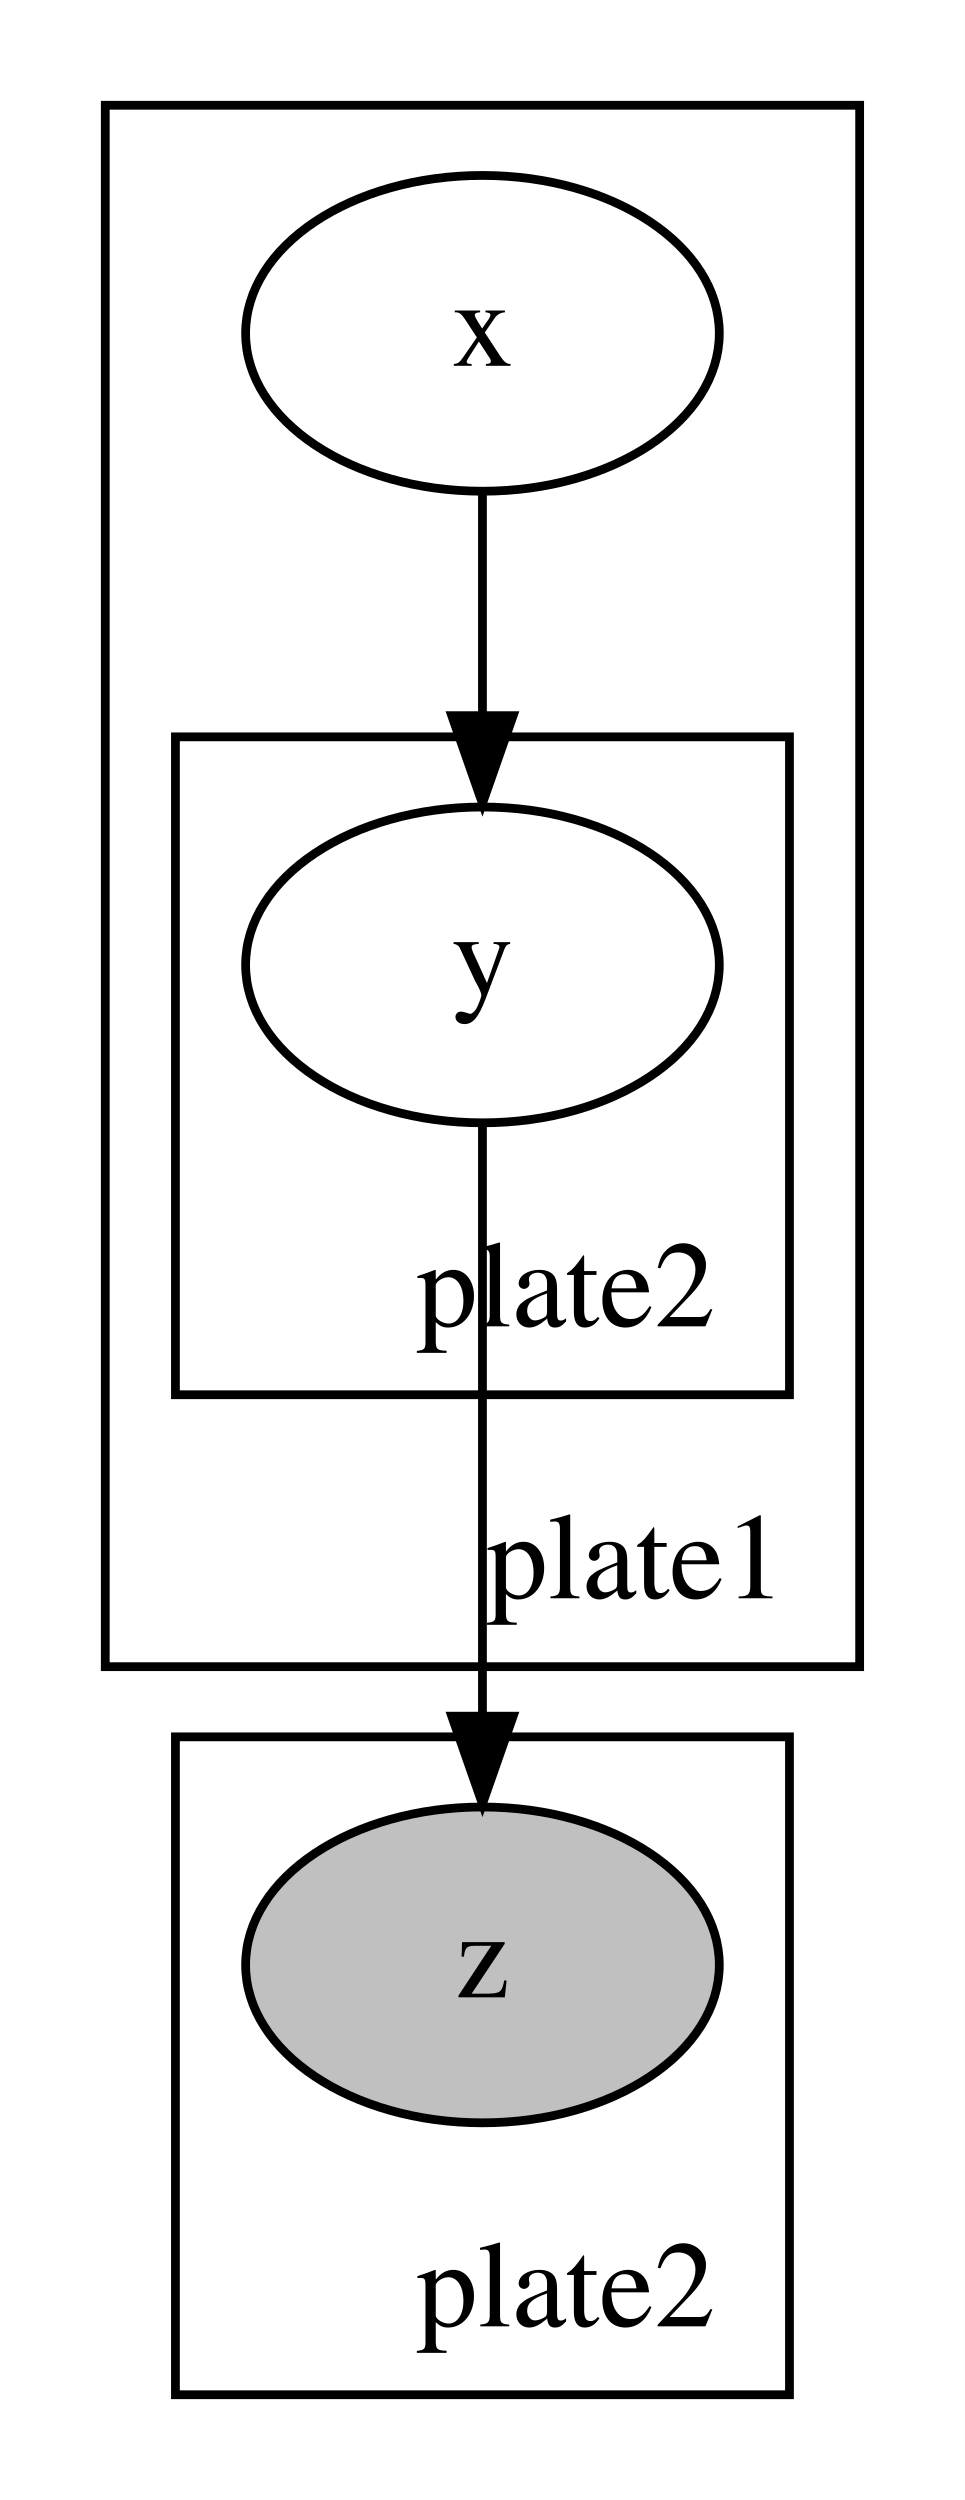
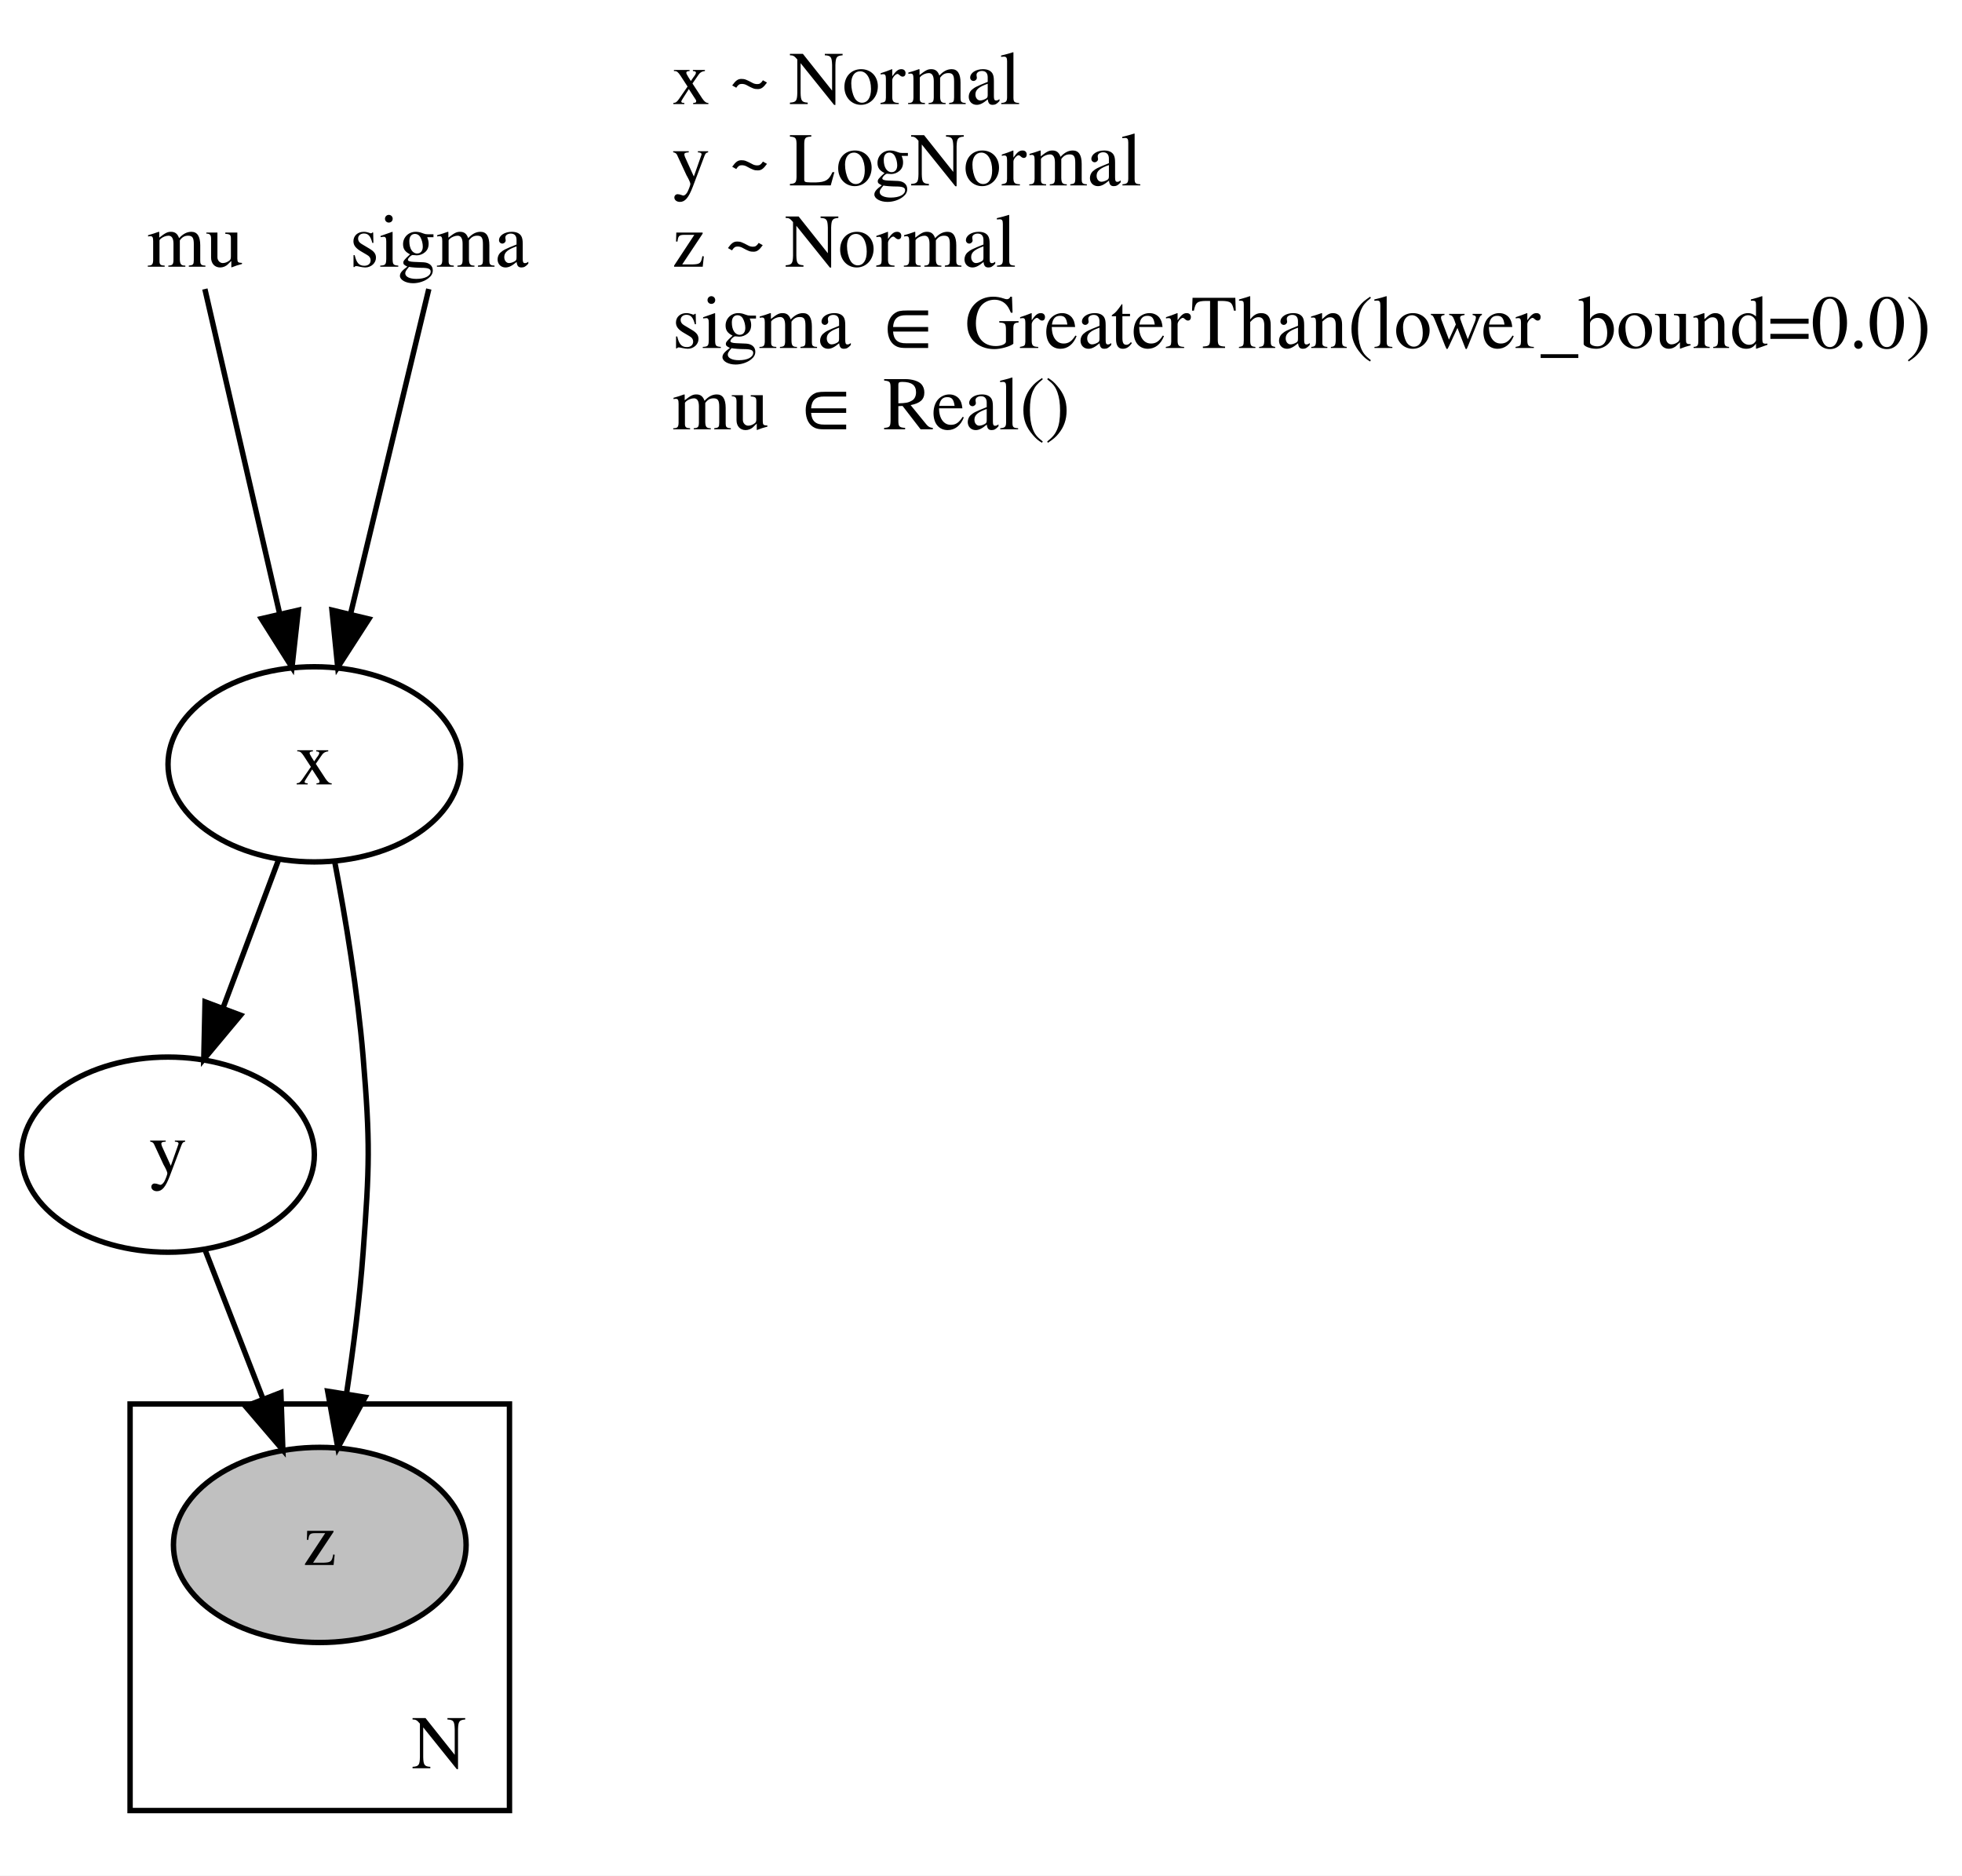
- <svg xmlns="http://www.w3.org/2000/svg" width="110pt" height="285pt" viewBox="0.00 0.00 110.00 285.00">
-   <g id="graph0" class="graph" transform="scale(1 1) rotate(0) translate(4 281)">
-     <polygon fill="#ffffff" stroke="transparent" points="-4,4 -4,-281 106,-281 106,4 -4,4" />
+ <svg xmlns="http://www.w3.org/2000/svg" width="362pt" height="346pt" viewBox="0.00 0.00 362.00 346.00">
+   <g id="graph0" class="graph" transform="scale(1 1) rotate(0) translate(4 342)">
+     <polygon fill="#ffffff" stroke="transparent" points="-4,4 -4,-342 358,-342 358,4 -4,4" />
    <g id="clust1" class="cluster">
-       <polygon fill="none" stroke="#000000" points="8,-91 8,-269 94,-269 94,-91 8,-91" />
-       <text text-anchor="middle" x="68.5" y="-98.8" font-family="Times,serif" font-size="14.00" fill="#000000">plate1</text>
-     </g>
-     <g id="clust2" class="cluster">
-       <polygon fill="none" stroke="#000000" points="16,-122 16,-197 86,-197 86,-122 16,-122" />
-       <text text-anchor="middle" x="60.5" y="-129.8" font-family="Times,serif" font-size="14.00" fill="#000000">plate2</text>
-     </g>
-     <g id="clust3" class="cluster">
-       <polygon fill="none" stroke="#000000" points="16,-8 16,-83 86,-83 86,-8 16,-8" />
-       <text text-anchor="middle" x="60.5" y="-15.8" font-family="Times,serif" font-size="14.00" fill="#000000">plate2</text>
+       <polygon fill="none" stroke="#000000" points="20,-8 20,-83 90,-83 90,-8 20,-8" />
+       <text text-anchor="middle" x="77" y="-15.8" font-family="Times,serif" font-size="14.00" fill="#000000">N</text>
    </g>
    <g id="node1" class="node">
-       <ellipse fill="#ffffff" stroke="#000000" cx="51" cy="-243" rx="27" ry="18" />
-       <text text-anchor="middle" x="51" y="-239.3" font-family="Times,serif" font-size="14.00" fill="#000000">x</text>
+       <ellipse fill="#ffffff" stroke="#000000" cx="54" cy="-201" rx="27" ry="18" />
+       <text text-anchor="middle" x="54" y="-197.3" font-family="Times,serif" font-size="14.00" fill="#000000">x</text>
    </g>
    <g id="node2" class="node">
-       <ellipse fill="#ffffff" stroke="#000000" cx="51" cy="-171" rx="27" ry="18" />
-       <text text-anchor="middle" x="51" y="-167.3" font-family="Times,serif" font-size="14.00" fill="#000000">y</text>
+       <ellipse fill="#ffffff" stroke="#000000" cx="27" cy="-129" rx="27" ry="18" />
+       <text text-anchor="middle" x="27" y="-125.3" font-family="Times,serif" font-size="14.00" fill="#000000">y</text>
    </g>
    <g id="edge1" class="edge">
-       <path fill="none" stroke="#000000" d="M51,-224.831C51,-217.131 51,-207.974 51,-199.417" />
-       <polygon fill="#000000" stroke="#000000" points="54.5,-199.413 51,-189.413 47.5,-199.413 54.5,-199.413" />
+       <path fill="none" stroke="#000000" d="M47.326,-183.202C44.252,-175.006 40.538,-165.102 37.13,-156.014" />
+       <polygon fill="#000000" stroke="#000000" points="40.386,-154.727 33.597,-146.593 33.831,-157.185 40.386,-154.727" />
+     </g>
+     <g id="node5" class="node">
+       <ellipse fill="#c0c0c0" stroke="#000000" cx="55" cy="-57" rx="27" ry="18" />
+       <text text-anchor="middle" x="55" y="-53.3" font-family="Times,serif" font-size="14.00" fill="#000000">z</text>
+     </g>
+     <g id="edge2" class="edge">
+       <path fill="none" stroke="#000000" d="M57.747,-183.093C59.747,-172.624 61.997,-159.124 63,-147 64.32,-131.054 64.176,-126.957 63,-111 62.373,-102.493 61.199,-93.294 59.938,-84.94" />
+       <polygon fill="#000000" stroke="#000000" points="63.372,-84.246 58.331,-74.926 56.46,-85.355 63.372,-84.246" />
+     </g>
+     <g id="edge3" class="edge">
+       <path fill="none" stroke="#000000" d="M33.778,-111.571C36.987,-103.319 40.894,-93.274 44.476,-84.062" />
+       <polygon fill="#000000" stroke="#000000" points="47.825,-85.107 48.187,-74.518 41.301,-82.57 47.825,-85.107" />
    </g>
    <g id="node3" class="node">
-       <ellipse fill="#c0c0c0" stroke="#000000" cx="51" cy="-57" rx="27" ry="18" />
-       <text text-anchor="middle" x="51" y="-53.3" font-family="Times,serif" font-size="14.00" fill="#000000">z</text>
+       <polygon fill="#ffffff" stroke="transparent" points="41.5,-304 22.5,-304 22.5,-289 41.5,-289 41.5,-304" />
+       <text text-anchor="middle" x="32" y="-292.8" font-family="Times,serif" font-size="14.00" fill="#000000">mu</text>
    </g>
-     <g id="edge2" class="edge">
-       <path fill="none" stroke="#000000" d="M51,-152.936C51,-134.783 51,-106.536 51,-85.386" />
-       <polygon fill="#000000" stroke="#000000" points="54.5,-85.357 51,-75.357 47.5,-85.357 54.5,-85.357" />
+     <g id="edge4" class="edge">
+       <path fill="none" stroke="#000000" d="M33.8,-288.685C36.785,-275.728 42.898,-249.195 47.621,-228.691" />
+       <polygon fill="#000000" stroke="#000000" points="51.04,-229.441 49.874,-218.91 44.218,-227.869 51.04,-229.441" />
+     </g>
+     <g id="node4" class="node">
+       <polygon fill="#ffffff" stroke="transparent" points="94,-304 60,-304 60,-289 94,-289 94,-304" />
+       <text text-anchor="middle" x="77" y="-292.8" font-family="Times,serif" font-size="14.00" fill="#000000">sigma</text>
+     </g>
+     <g id="edge5" class="edge">
+       <path fill="none" stroke="#000000" d="M75.118,-288.685C71.997,-275.728 65.607,-249.195 60.669,-228.691" />
+       <polygon fill="#000000" stroke="#000000" points="64.058,-227.813 58.313,-218.91 57.252,-229.452 64.058,-227.813" />
+     </g>
+     <g id="node6" class="node">
+       <text text-anchor="start" x="120" y="-322.8" font-family="Times,serif" font-size="14.00" fill="#000000">x ~ Normal</text>
+       <text text-anchor="start" x="120" y="-307.8" font-family="Times,serif" font-size="14.00" fill="#000000">y ~ LogNormal</text>
+       <text text-anchor="start" x="120" y="-292.8" font-family="Times,serif" font-size="14.00" fill="#000000">z ~ Normal</text>
+       <text text-anchor="start" x="120" y="-277.8" font-family="Times,serif" font-size="14.00" fill="#000000">sigma ∈ GreaterThan(lower_bound=0.0)</text>
+       <text text-anchor="start" x="120" y="-262.8" font-family="Times,serif" font-size="14.00" fill="#000000">mu ∈ Real()</text>
    </g>
  </g>
</svg>
